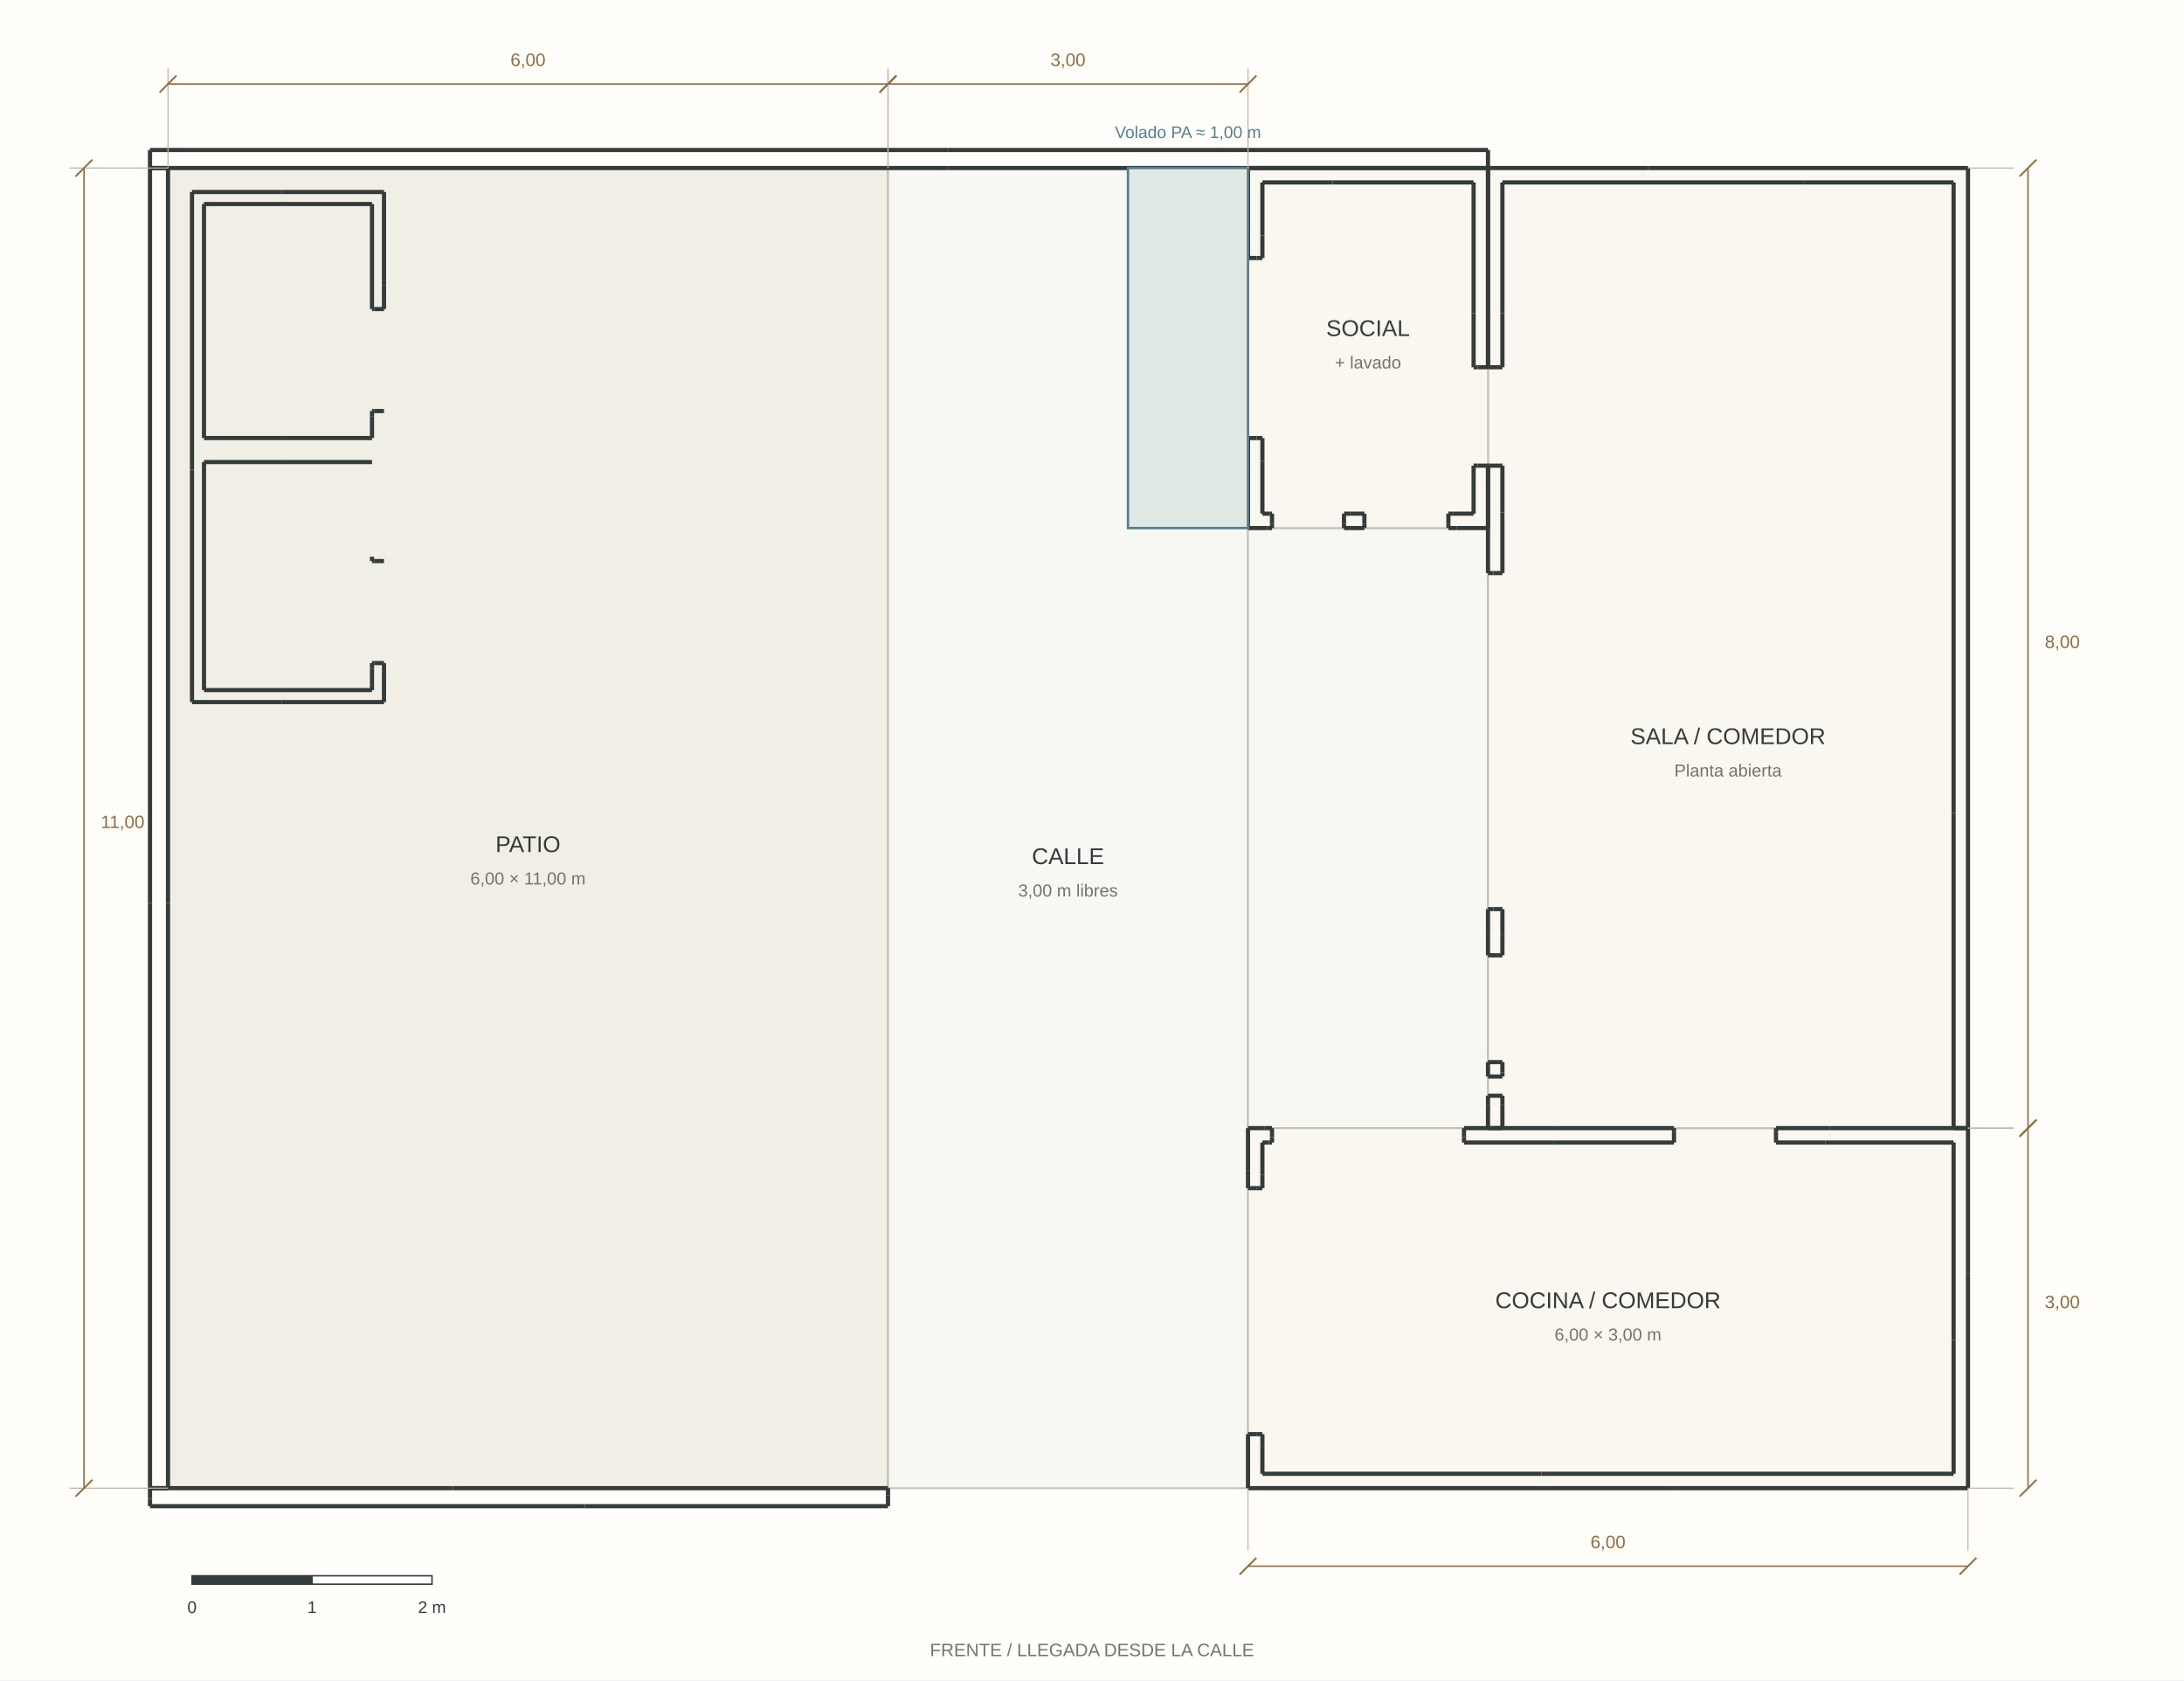
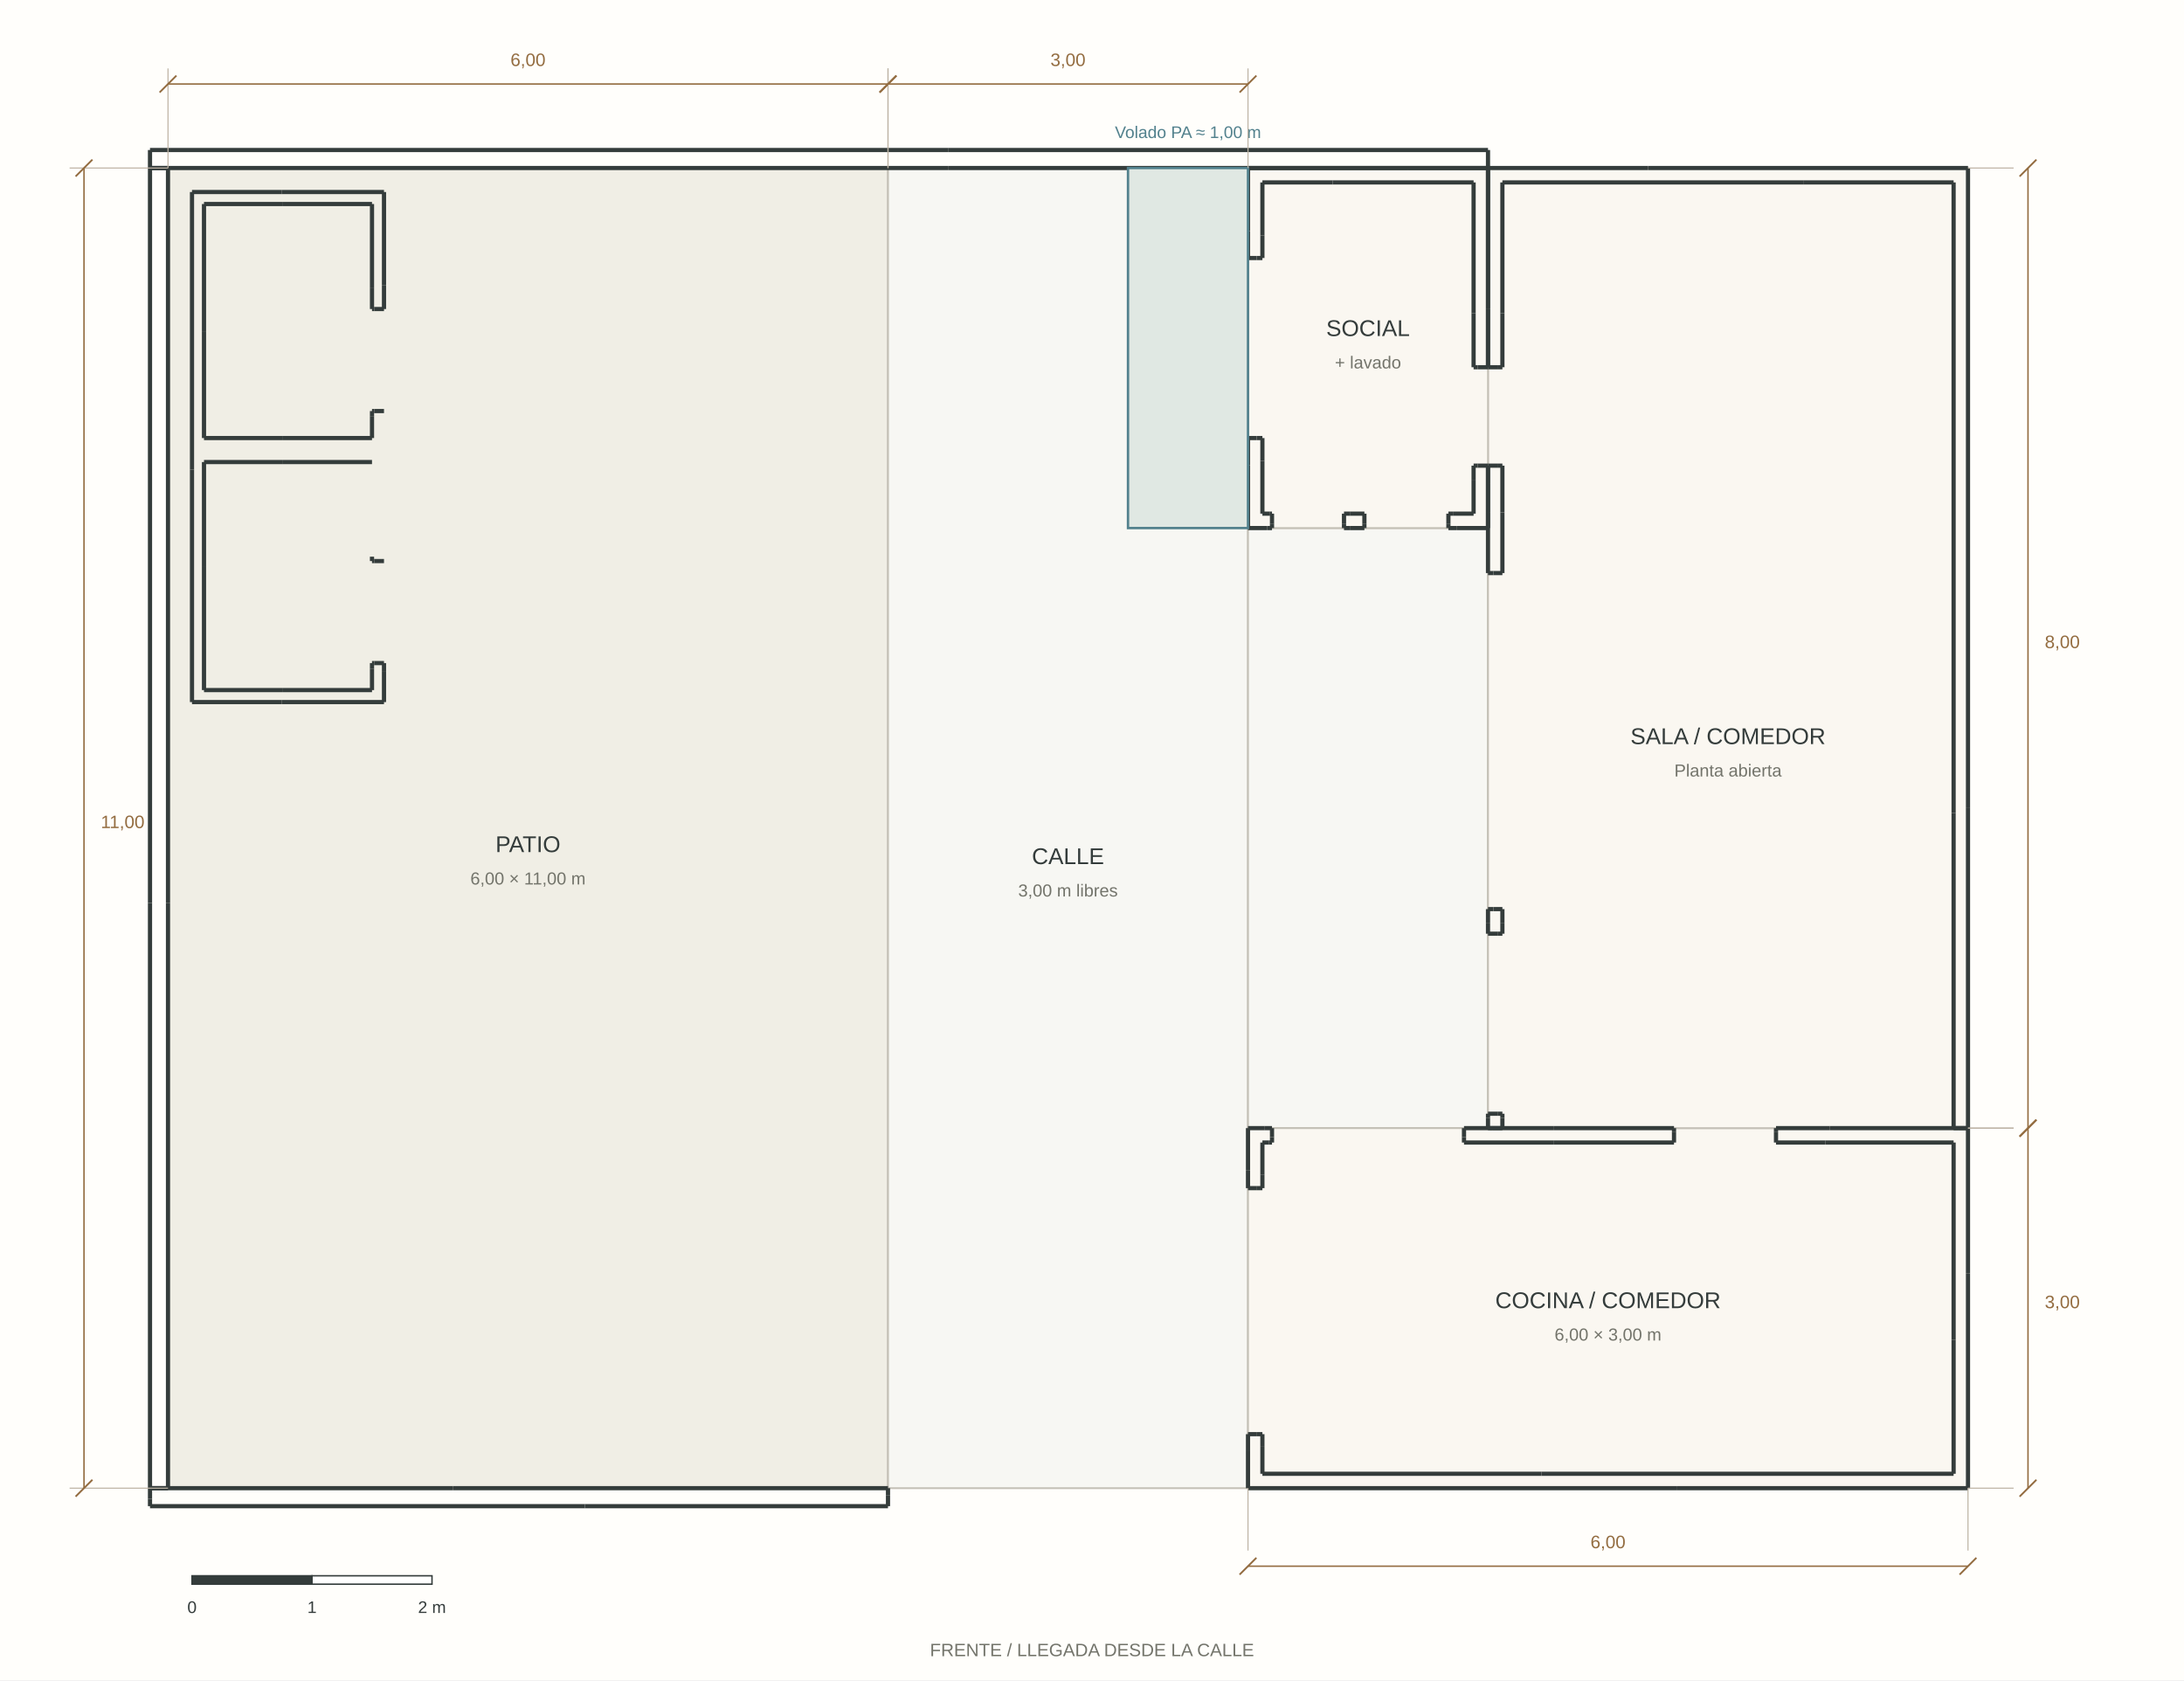
<svg xmlns="http://www.w3.org/2000/svg" viewBox="0 0 1456.0 1120.0" role="img" aria-label="Conjunto y medidas generales">
  <rect width="100%" height="100%" fill="#fffefb" />
  <polygon points="112.0,992.0 592.0,992.0 592.0,112.0 112.0,112.0" fill="#f0eee5" stroke="#c4c0b6" stroke-width="1.2" />
  <polygon points="592.0,992.0 832.0,992.0 832.0,112.0 592.0,112.0" fill="#f7f7f3" stroke="#c4c0b6" stroke-width="1.2" />
  <polygon points="832.0,752.0 992.0,752.0 992.0,352.0 832.0,352.0" fill="#f7f7f3" stroke="#c4c0b6" stroke-width="1.2" />
  <polygon points="832.0,992.0 1312.0,992.0 1312.0,752.0 832.0,752.0" fill="#faf7f1" stroke="#c4c0b6" stroke-width="1.2" />
  <polygon points="992.0,752.0 1312.0,752.0 1312.0,112.0 992.0,112.0" fill="#faf7f1" stroke="#c4c0b6" stroke-width="1.2" />
  <polygon points="832.0,352.0 992.0,352.0 992.0,112.0 832.0,112.0" fill="#faf7f1" stroke="#c4c0b6" stroke-width="1.2" />
+   <polyline points="992.0,205.899 992.0,112.0" fill="none" stroke="#343c3b" stroke-width="2.8" />
+   <polyline points="992.0,244.8 992.0,205.899" fill="none" stroke="#343c3b" stroke-width="2.8" />
+   <polyline points="992.0,341.624 992.0,310.4" fill="none" stroke="#343c3b" stroke-width="2.8" />
+   <polyline points="992.0,382.0 992.0,341.624" fill="none" stroke="#343c3b" stroke-width="2.8" />
+   <polyline points="992.0,615.111 992.0,606.0" fill="none" stroke="#343c3b" stroke-width="2.8" />
+   <polyline points="992.0,745.28 992.0,742.4" fill="none" stroke="#343c3b" stroke-width="2.8" />
+   <polyline points="992.0,752.0 992.0,745.28" fill="none" stroke="#343c3b" stroke-width="2.8" />
+   <polyline points="992.0,622.4 992.0,615.111" fill="none" stroke="#343c3b" stroke-width="2.8" />
  <polyline points="995.2,752.0 992.0,752.0" fill="none" stroke="#343c3b" stroke-width="2.8" />
  <polyline points="1001.6,752.0 995.2,752.0" fill="none" stroke="#343c3b" stroke-width="2.8" />
+   <polyline points="1001.6,244.8 1001.6,208.711" fill="none" stroke="#343c3b" stroke-width="2.8" />
+   <polyline points="1001.6,208.711 1001.6,121.6" fill="none" stroke="#343c3b" stroke-width="2.8" />
+   <polyline points="1001.6,341.624 1001.6,310.4" fill="none" stroke="#343c3b" stroke-width="2.8" />
+   <polyline points="1001.6,382.0 1001.6,341.624" fill="none" stroke="#343c3b" stroke-width="2.8" />
+   <polyline points="1001.6,615.111 1001.6,606.0" fill="none" stroke="#343c3b" stroke-width="2.8" />
+   <polyline points="1001.6,745.28 1001.6,742.4" fill="none" stroke="#343c3b" stroke-width="2.8" />
+   <polyline points="1001.6,752.0 1001.6,745.28" fill="none" stroke="#343c3b" stroke-width="2.8" />
+   <polyline points="1001.6,622.4 1001.6,615.111" fill="none" stroke="#343c3b" stroke-width="2.8" />
  <polyline points="1302.4,121.6 1202.133,121.6" fill="none" stroke="#343c3b" stroke-width="2.8" />
  <polyline points="1202.133,121.6 1001.6,121.6" fill="none" stroke="#343c3b" stroke-width="2.8" />
-   <polyline points="1001.6,708.0 998.72,708.0" fill="none" stroke="#343c3b" stroke-width="2.8" />
-   <polyline points="998.72,708.0 992.0,708.0" fill="none" stroke="#343c3b" stroke-width="2.8" />
-   <polyline points="1001.6,636.8 998.72,636.8" fill="none" stroke="#343c3b" stroke-width="2.8" />
-   <polyline points="998.72,636.8 992.0,636.8" fill="none" stroke="#343c3b" stroke-width="2.8" />
-   <polyline points="1001.6,310.4 998.788,310.4" fill="none" stroke="#343c3b" stroke-width="2.8" />
-   <polyline points="998.788,310.4 992.0,310.4" fill="none" stroke="#343c3b" stroke-width="2.8" />
-   <polyline points="1001.6,244.8 998.788,244.8" fill="none" stroke="#343c3b" stroke-width="2.8" />
-   <polyline points="998.788,244.8 992.0,244.8" fill="none" stroke="#343c3b" stroke-width="2.8" />
-   <polyline points="992.0,112.0 1098.667,112.0" fill="none" stroke="#343c3b" stroke-width="2.8" />
-   <polyline points="1312.0,112.0 1098.667,112.0" fill="none" stroke="#343c3b" stroke-width="2.8" />
  <polyline points="1302.4,752.0 1302.4,541.867" fill="none" stroke="#343c3b" stroke-width="2.8" />
  <polyline points="1302.4,541.867 1302.4,121.6" fill="none" stroke="#343c3b" stroke-width="2.8" />
  <polyline points="1305.6,752.0 1302.4,752.0" fill="none" stroke="#343c3b" stroke-width="2.8" />
  <polyline points="1312.0,752.0 1305.6,752.0" fill="none" stroke="#343c3b" stroke-width="2.8" />
  <polyline points="1312.0,752.0 1312.0,538.667" fill="none" stroke="#343c3b" stroke-width="2.8" />
  <polyline points="1312.0,538.667 1312.0,112.0" fill="none" stroke="#343c3b" stroke-width="2.8" />
-   <polyline points="1001.6,244.8 1001.6,208.711" fill="none" stroke="#343c3b" stroke-width="2.8" />
-   <polyline points="1001.6,208.711 1001.6,121.6" fill="none" stroke="#343c3b" stroke-width="2.8" />
-   <polyline points="1001.6,341.624 1001.6,310.4" fill="none" stroke="#343c3b" stroke-width="2.8" />
-   <polyline points="1001.6,382.0 1001.6,341.624" fill="none" stroke="#343c3b" stroke-width="2.8" />
-   <polyline points="1001.6,623.111 1001.6,606.0" fill="none" stroke="#343c3b" stroke-width="2.8" />
-   <polyline points="1001.6,736.25 1001.6,730.4" fill="none" stroke="#343c3b" stroke-width="2.8" />
-   <polyline points="1001.6,752.0 1001.6,736.25" fill="none" stroke="#343c3b" stroke-width="2.8" />
-   <polyline points="1001.6,708.0 1001.6,715.0" fill="none" stroke="#343c3b" stroke-width="2.8" />
-   <polyline points="1001.6,715.0 1001.6,717.6" fill="none" stroke="#343c3b" stroke-width="2.8" />
-   <polyline points="1001.6,636.8 1001.6,623.111" fill="none" stroke="#343c3b" stroke-width="2.8" />
+   <polyline points="992.0,112.0 1098.667,112.0" fill="none" stroke="#343c3b" stroke-width="2.8" />
+   <polyline points="1312.0,112.0 1098.667,112.0" fill="none" stroke="#343c3b" stroke-width="2.8" />
+   <polyline points="1001.6,742.4 998.72,742.4" fill="none" stroke="#343c3b" stroke-width="2.8" />
+   <polyline points="998.72,742.4 992.0,742.4" fill="none" stroke="#343c3b" stroke-width="2.8" />
+   <polyline points="1001.6,622.4 998.72,622.4" fill="none" stroke="#343c3b" stroke-width="2.8" />
+   <polyline points="998.72,622.4 992.0,622.4" fill="none" stroke="#343c3b" stroke-width="2.8" />
+   <polyline points="1001.6,310.4 998.788,310.4" fill="none" stroke="#343c3b" stroke-width="2.8" />
+   <polyline points="998.788,310.4 992.0,310.4" fill="none" stroke="#343c3b" stroke-width="2.8" />
+   <polyline points="1001.6,244.8 998.788,244.8" fill="none" stroke="#343c3b" stroke-width="2.8" />
+   <polyline points="998.788,244.8 992.0,244.8" fill="none" stroke="#343c3b" stroke-width="2.8" />
  <polyline points="995.6,382.0 992.0,382.0" fill="none" stroke="#343c3b" stroke-width="2.8" />
  <polyline points="1001.6,382.0 995.6,382.0" fill="none" stroke="#343c3b" stroke-width="2.8" />
  <polyline points="995.6,606.0 992.0,606.0" fill="none" stroke="#343c3b" stroke-width="2.8" />
  <polyline points="1001.6,606.0 995.6,606.0" fill="none" stroke="#343c3b" stroke-width="2.8" />
-   <polyline points="1001.6,717.6 998.796,717.6" fill="none" stroke="#343c3b" stroke-width="2.8" />
-   <polyline points="998.796,717.6 992.0,717.6" fill="none" stroke="#343c3b" stroke-width="2.8" />
-   <polyline points="1001.6,730.4 998.796,730.4" fill="none" stroke="#343c3b" stroke-width="2.8" />
-   <polyline points="998.796,730.4 992.0,730.4" fill="none" stroke="#343c3b" stroke-width="2.8" />
-   <polyline points="992.0,205.899 992.0,112.0" fill="none" stroke="#343c3b" stroke-width="2.8" />
-   <polyline points="992.0,244.8 992.0,205.899" fill="none" stroke="#343c3b" stroke-width="2.8" />
-   <polyline points="992.0,341.624 992.0,310.4" fill="none" stroke="#343c3b" stroke-width="2.8" />
-   <polyline points="992.0,382.0 992.0,341.624" fill="none" stroke="#343c3b" stroke-width="2.8" />
-   <polyline points="992.0,623.111 992.0,606.0" fill="none" stroke="#343c3b" stroke-width="2.8" />
-   <polyline points="992.0,736.25 992.0,730.4" fill="none" stroke="#343c3b" stroke-width="2.8" />
-   <polyline points="992.0,752.0 992.0,736.25" fill="none" stroke="#343c3b" stroke-width="2.8" />
-   <polyline points="992.0,636.8 992.0,623.111" fill="none" stroke="#343c3b" stroke-width="2.8" />
-   <polyline points="992.0,708.0 992.0,711.097" fill="none" stroke="#343c3b" stroke-width="2.8" />
-   <polyline points="992.0,711.097 992.0,717.6" fill="none" stroke="#343c3b" stroke-width="2.8" />
  <polyline points="832.0,780.0 832.0,752.0" fill="none" stroke="#343c3b" stroke-width="2.8" />
  <polyline points="832.0,792.0 832.0,780.0" fill="none" stroke="#343c3b" stroke-width="2.8" />
  <polyline points="832.0,966.8 832.0,956.0" fill="none" stroke="#343c3b" stroke-width="2.8" />
  <polyline points="832.0,992.0 832.0,966.8" fill="none" stroke="#343c3b" stroke-width="2.8" />
  <polyline points="1312.0,992.0 1118.154,992.0" fill="none" stroke="#343c3b" stroke-width="2.8" />
  <polyline points="1118.154,992.0 832.0,992.0" fill="none" stroke="#343c3b" stroke-width="2.8" />
  <polyline points="848.0,752.0 843.2,752.0" fill="none" stroke="#343c3b" stroke-width="2.8" />
  <polyline points="843.2,752.0 832.0,752.0" fill="none" stroke="#343c3b" stroke-width="2.8" />
  <polyline points="1036.0,752.0 976.0,752.0" fill="none" stroke="#343c3b" stroke-width="2.8" />
  <polyline points="1116.0,752.0 1036.0,752.0" fill="none" stroke="#343c3b" stroke-width="2.8" />
  <polyline points="1219.721,752.0 1184.0,752.0" fill="none" stroke="#343c3b" stroke-width="2.8" />
  <polyline points="1312.0,752.0 1219.721,752.0" fill="none" stroke="#343c3b" stroke-width="2.8" />
  <polyline points="838.0,792.0 832.0,792.0" fill="none" stroke="#343c3b" stroke-width="2.8" />
  <polyline points="841.6,792.0 838.0,792.0" fill="none" stroke="#343c3b" stroke-width="2.8" />
  <polyline points="838.0,956.0 832.0,956.0" fill="none" stroke="#343c3b" stroke-width="2.8" />
  <polyline points="841.6,956.0 838.0,956.0" fill="none" stroke="#343c3b" stroke-width="2.8" />
  <polyline points="1312.0,752.0 1312.0,848.923" fill="none" stroke="#343c3b" stroke-width="2.8" />
  <polyline points="1312.0,992.0 1312.0,848.923" fill="none" stroke="#343c3b" stroke-width="2.8" />
  <polyline points="841.6,982.4 1027.692,982.4" fill="none" stroke="#343c3b" stroke-width="2.8" />
  <polyline points="1302.4,982.4 1027.692,982.4" fill="none" stroke="#343c3b" stroke-width="2.8" />
  <polyline points="1302.4,982.4 1302.4,893.231" fill="none" stroke="#343c3b" stroke-width="2.8" />
  <polyline points="1302.4,893.231 1302.4,761.6" fill="none" stroke="#343c3b" stroke-width="2.8" />
  <polyline points="846.08,761.6 848.0,761.6" fill="none" stroke="#343c3b" stroke-width="2.8" />
  <polyline points="846.08,761.6 841.6,761.6" fill="none" stroke="#343c3b" stroke-width="2.8" />
  <polyline points="1036.0,761.6 976.0,761.6" fill="none" stroke="#343c3b" stroke-width="2.8" />
  <polyline points="1116.0,761.6 1036.0,761.6" fill="none" stroke="#343c3b" stroke-width="2.8" />
  <polyline points="1217.042,761.6 1184.0,761.6" fill="none" stroke="#343c3b" stroke-width="2.8" />
  <polyline points="1302.4,761.6 1217.042,761.6" fill="none" stroke="#343c3b" stroke-width="2.8" />
  <polyline points="841.6,782.88 841.6,761.6" fill="none" stroke="#343c3b" stroke-width="2.8" />
  <polyline points="841.6,792.0 841.6,782.88" fill="none" stroke="#343c3b" stroke-width="2.8" />
  <polyline points="841.6,963.92 841.6,956.0" fill="none" stroke="#343c3b" stroke-width="2.8" />
  <polyline points="841.6,982.4 841.6,963.92" fill="none" stroke="#343c3b" stroke-width="2.8" />
  <polyline points="1116.0,754.679 1116.0,752.0" fill="none" stroke="#343c3b" stroke-width="2.8" />
  <polyline points="1116.0,761.6 1116.0,754.679" fill="none" stroke="#343c3b" stroke-width="2.8" />
  <polyline points="1184.0,754.679 1184.0,752.0" fill="none" stroke="#343c3b" stroke-width="2.8" />
  <polyline points="1184.0,761.6 1184.0,754.679" fill="none" stroke="#343c3b" stroke-width="2.8" />
  <polyline points="976.0,758.0 976.0,752.0" fill="none" stroke="#343c3b" stroke-width="2.8" />
  <polyline points="976.0,761.6 976.0,758.0" fill="none" stroke="#343c3b" stroke-width="2.8" />
  <polyline points="848.0,758.0 848.0,752.0" fill="none" stroke="#343c3b" stroke-width="2.8" />
  <polyline points="848.0,761.6 848.0,758.0" fill="none" stroke="#343c3b" stroke-width="2.8" />
  <polyline points="844.727,352.0 848.0,352.0" fill="none" stroke="#343c3b" stroke-width="2.8" />
  <polyline points="844.727,352.0 832.0,352.0" fill="none" stroke="#343c3b" stroke-width="2.8" />
  <polyline points="900.295,352.0 896.0,352.0" fill="none" stroke="#343c3b" stroke-width="2.8" />
  <polyline points="909.6,352.0 900.295,352.0" fill="none" stroke="#343c3b" stroke-width="2.8" />
  <polyline points="971.0,352.0 965.6,352.0" fill="none" stroke="#343c3b" stroke-width="2.8" />
  <polyline points="992.0,352.0 971.0,352.0" fill="none" stroke="#343c3b" stroke-width="2.8" />
  <polyline points="992.0,244.8 992.0,205.899" fill="none" stroke="#343c3b" stroke-width="2.8" />
  <polyline points="992.0,205.899 992.0,112.0" fill="none" stroke="#343c3b" stroke-width="2.8" />
  <polyline points="992.0,322.586 992.0,310.4" fill="none" stroke="#343c3b" stroke-width="2.8" />
  <polyline points="992.0,352.0 992.0,322.586" fill="none" stroke="#343c3b" stroke-width="2.8" />
  <polyline points="832.0,154.0 832.0,112.0" fill="none" stroke="#343c3b" stroke-width="2.8" />
  <polyline points="832.0,172.0 832.0,154.0" fill="none" stroke="#343c3b" stroke-width="2.8" />
  <polyline points="832.0,310.0 832.0,292.0" fill="none" stroke="#343c3b" stroke-width="2.8" />
  <polyline points="832.0,352.0 832.0,310.0" fill="none" stroke="#343c3b" stroke-width="2.8" />
  <polyline points="848.0,348.968 848.0,342.4" fill="none" stroke="#343c3b" stroke-width="2.8" />
  <polyline points="848.0,352.0 848.0,348.968" fill="none" stroke="#343c3b" stroke-width="2.8" />
  <polyline points="896.0,348.968 896.0,342.4" fill="none" stroke="#343c3b" stroke-width="2.8" />
  <polyline points="896.0,352.0 896.0,348.968" fill="none" stroke="#343c3b" stroke-width="2.8" />
  <polyline points="965.6,348.968 965.6,342.4" fill="none" stroke="#343c3b" stroke-width="2.8" />
  <polyline points="965.6,352.0 965.6,348.968" fill="none" stroke="#343c3b" stroke-width="2.8" />
  <polyline points="909.6,348.968 909.6,342.4" fill="none" stroke="#343c3b" stroke-width="2.8" />
  <polyline points="909.6,352.0 909.6,348.968" fill="none" stroke="#343c3b" stroke-width="2.8" />
  <polyline points="992.0,112.0 938.667,112.0" fill="none" stroke="#343c3b" stroke-width="2.8" />
  <polyline points="938.667,112.0 832.0,112.0" fill="none" stroke="#343c3b" stroke-width="2.8" />
  <polyline points="985.212,244.8 982.4,244.8" fill="none" stroke="#343c3b" stroke-width="2.8" />
  <polyline points="992.0,244.8 985.212,244.8" fill="none" stroke="#343c3b" stroke-width="2.8" />
  <polyline points="982.4,244.8 982.4,208.711" fill="none" stroke="#343c3b" stroke-width="2.8" />
  <polyline points="982.4,208.711 982.4,121.6" fill="none" stroke="#343c3b" stroke-width="2.8" />
  <polyline points="982.4,319.774 982.4,310.4" fill="none" stroke="#343c3b" stroke-width="2.8" />
  <polyline points="982.4,342.4 982.4,319.774" fill="none" stroke="#343c3b" stroke-width="2.8" />
  <polyline points="888.533,121.6 841.6,121.6" fill="none" stroke="#343c3b" stroke-width="2.8" />
  <polyline points="982.4,121.6 888.533,121.6" fill="none" stroke="#343c3b" stroke-width="2.8" />
  <polyline points="841.6,156.88 841.6,121.6" fill="none" stroke="#343c3b" stroke-width="2.8" />
  <polyline points="841.6,172.0 841.6,156.88" fill="none" stroke="#343c3b" stroke-width="2.8" />
  <polyline points="841.6,307.12 841.6,292.0" fill="none" stroke="#343c3b" stroke-width="2.8" />
  <polyline points="841.6,342.4 841.6,307.12" fill="none" stroke="#343c3b" stroke-width="2.8" />
  <polyline points="848.0,342.4 846.691,342.4" fill="none" stroke="#343c3b" stroke-width="2.8" />
  <polyline points="846.691,342.4 841.6,342.4" fill="none" stroke="#343c3b" stroke-width="2.8" />
  <polyline points="900.295,342.4 896.0,342.4" fill="none" stroke="#343c3b" stroke-width="2.8" />
  <polyline points="909.6,342.4 900.295,342.4" fill="none" stroke="#343c3b" stroke-width="2.8" />
  <polyline points="969.036,342.4 965.6,342.4" fill="none" stroke="#343c3b" stroke-width="2.8" />
  <polyline points="982.4,342.4 969.036,342.4" fill="none" stroke="#343c3b" stroke-width="2.8" />
  <polyline points="985.212,310.4 982.4,310.4" fill="none" stroke="#343c3b" stroke-width="2.8" />
  <polyline points="992.0,310.4 985.212,310.4" fill="none" stroke="#343c3b" stroke-width="2.8" />
  <polyline points="837.76,172.0 832.0,172.0" fill="none" stroke="#343c3b" stroke-width="2.8" />
  <polyline points="841.6,172.0 837.76,172.0" fill="none" stroke="#343c3b" stroke-width="2.8" />
  <polyline points="837.76,292.0 832.0,292.0" fill="none" stroke="#343c3b" stroke-width="2.8" />
  <polyline points="841.6,292.0 837.76,292.0" fill="none" stroke="#343c3b" stroke-width="2.8" />
  <polyline points="256.0,206.0 256.0,190.02" fill="none" stroke="#343c3b" stroke-width="2.8" />
  <polyline points="256.0,190.02 256.0,128.0" fill="none" stroke="#343c3b" stroke-width="2.8" />
  <polyline points="256.0,447.327 256.0,442.0" fill="none" stroke="#343c3b" stroke-width="2.8" />
  <polyline points="256.0,468.0 256.0,447.327" fill="none" stroke="#343c3b" stroke-width="2.8" />
  <polyline points="187.697,468.0 128.0,468.0" fill="none" stroke="#343c3b" stroke-width="2.8" />
  <polyline points="256.0,468.0 187.697,468.0" fill="none" stroke="#343c3b" stroke-width="2.8" />
  <polyline points="256.0,128.0 187.697,128.0" fill="none" stroke="#343c3b" stroke-width="2.8" />
  <polyline points="187.697,128.0 128.0,128.0" fill="none" stroke="#343c3b" stroke-width="2.8" />
  <polyline points="128.0,468.0 128.0,312.979" fill="none" stroke="#343c3b" stroke-width="2.8" />
  <polyline points="128.0,312.979 128.0,128.0" fill="none" stroke="#343c3b" stroke-width="2.8" />
  <polyline points="248.0,292.0 188.16,292.0" fill="none" stroke="#343c3b" stroke-width="2.8" />
  <polyline points="188.16,292.0 136.0,292.0" fill="none" stroke="#343c3b" stroke-width="2.8" />
  <polyline points="248.0,191.659 248.0,136.0" fill="none" stroke="#343c3b" stroke-width="2.8" />
  <polyline points="248.0,206.0 248.0,191.659" fill="none" stroke="#343c3b" stroke-width="2.8" />
  <polyline points="248.0,277.688 248.0,274.0" fill="none" stroke="#343c3b" stroke-width="2.8" />
  <polyline points="248.0,292.0 248.0,277.688" fill="none" stroke="#343c3b" stroke-width="2.8" />
  <polyline points="188.16,136.0 136.0,136.0" fill="none" stroke="#343c3b" stroke-width="2.8" />
  <polyline points="248.0,136.0 188.16,136.0" fill="none" stroke="#343c3b" stroke-width="2.8" />
  <polyline points="136.0,220.773 136.0,136.0" fill="none" stroke="#343c3b" stroke-width="2.8" />
  <polyline points="136.0,292.0 136.0,220.773" fill="none" stroke="#343c3b" stroke-width="2.8" />
  <polyline points="248.0,460.0 188.16,460.0" fill="none" stroke="#343c3b" stroke-width="2.8" />
  <polyline points="188.16,460.0 136.0,460.0" fill="none" stroke="#343c3b" stroke-width="2.8" />
  <polyline points="248.0,445.688 248.0,442.0" fill="none" stroke="#343c3b" stroke-width="2.8" />
  <polyline points="248.0,460.0 248.0,445.688" fill="none" stroke="#343c3b" stroke-width="2.8" />
  <polyline points="248.0,374.0 248.0,371.076" fill="none" stroke="#343c3b" stroke-width="2.8" />
  <polyline points="136.0,460.0 136.0,377.401" fill="none" stroke="#343c3b" stroke-width="2.8" />
  <polyline points="136.0,377.401 136.0,308.0" fill="none" stroke="#343c3b" stroke-width="2.8" />
  <polyline points="188.16,308.0 136.0,308.0" fill="none" stroke="#343c3b" stroke-width="2.8" />
  <polyline points="248.0,308.0 188.16,308.0" fill="none" stroke="#343c3b" stroke-width="2.8" />
  <polyline points="249.639,206.0 248.0,206.0" fill="none" stroke="#343c3b" stroke-width="2.8" />
  <polyline points="256.0,206.0 249.639,206.0" fill="none" stroke="#343c3b" stroke-width="2.8" />
  <polyline points="249.639,274.0 248.0,274.0" fill="none" stroke="#343c3b" stroke-width="2.8" />
  <polyline points="256.0,274.0 249.639,274.0" fill="none" stroke="#343c3b" stroke-width="2.8" />
  <polyline points="249.639,442.0 248.0,442.0" fill="none" stroke="#343c3b" stroke-width="2.8" />
  <polyline points="256.0,442.0 249.639,442.0" fill="none" stroke="#343c3b" stroke-width="2.8" />
  <polyline points="249.639,374.0 248.0,374.0" fill="none" stroke="#343c3b" stroke-width="2.8" />
  <polyline points="256.0,374.0 249.639,374.0" fill="none" stroke="#343c3b" stroke-width="2.8" />
  <polyline points="100.0,992.0 100.0,601.867" fill="none" stroke="#343c3b" stroke-width="2.8" />
  <polyline points="100.0,601.867 100.0,112.0" fill="none" stroke="#343c3b" stroke-width="2.8" />
  <polyline points="112.0,992.0 112.0,601.867" fill="none" stroke="#343c3b" stroke-width="2.8" />
  <polyline points="112.0,601.867 112.0,112.0" fill="none" stroke="#343c3b" stroke-width="2.8" />
  <polyline points="112.0,992.0 106.68,992.0" fill="none" stroke="#343c3b" stroke-width="2.8" />
  <polyline points="106.68,992.0 100.0,992.0" fill="none" stroke="#343c3b" stroke-width="2.8" />
  <polyline points="112.0,112.0 106.68,112.0" fill="none" stroke="#343c3b" stroke-width="2.8" />
  <polyline points="106.68,112.0 100.0,112.0" fill="none" stroke="#343c3b" stroke-width="2.8" />
  <polyline points="100.0,112.0 100.0,107.157" fill="none" stroke="#343c3b" stroke-width="2.8" />
  <polyline points="100.0,107.157 100.0,100.0" fill="none" stroke="#343c3b" stroke-width="2.8" />
  <polyline points="992.0,112.0 992.0,107.157" fill="none" stroke="#343c3b" stroke-width="2.8" />
  <polyline points="992.0,107.157 992.0,100.0" fill="none" stroke="#343c3b" stroke-width="2.8" />
  <polyline points="992.0,112.0 632.014,112.0" fill="none" stroke="#343c3b" stroke-width="2.8" />
  <polyline points="632.014,112.0 100.0,112.0" fill="none" stroke="#343c3b" stroke-width="2.8" />
  <polyline points="992.0,100.0 632.014,100.0" fill="none" stroke="#343c3b" stroke-width="2.8" />
  <polyline points="632.014,100.0 100.0,100.0" fill="none" stroke="#343c3b" stroke-width="2.8" />
  <polyline points="592.0,1004.0 389.929,1004.0" fill="none" stroke="#343c3b" stroke-width="2.8" />
  <polyline points="389.929,1004.0 100.0,1004.0" fill="none" stroke="#343c3b" stroke-width="2.8" />
  <polyline points="592.0,992.0 592.0,996.929" fill="none" stroke="#343c3b" stroke-width="2.8" />
  <polyline points="592.0,996.929 592.0,1004.0" fill="none" stroke="#343c3b" stroke-width="2.8" />
  <polyline points="100.0,992.0 302.071,992.0" fill="none" stroke="#343c3b" stroke-width="2.8" />
  <polyline points="302.071,992.0 592.0,992.0" fill="none" stroke="#343c3b" stroke-width="2.8" />
  <polyline points="100.0,1004.0 100.0,999.071" fill="none" stroke="#343c3b" stroke-width="2.8" />
  <polyline points="100.0,999.071 100.0,992.0" fill="none" stroke="#343c3b" stroke-width="2.8" />
  <polygon points="752.0,352.0 832.0,352.0 832.0,112.0 752.0,112.0" fill="#e0e8e3" stroke="#52818d" stroke-width="1.6" />
  <text x="352.0" y="568.0" font-family="Arial,sans-serif" font-size="15.2" fill="#343c3b" text-anchor="middle">PATIO</text>
  <text x="352.0" y="589.6" font-family="Arial,sans-serif" font-size="11.6" fill="#73746b" text-anchor="middle">6,00 × 11,00 m</text>
  <text x="712.0" y="576.0" font-family="Arial,sans-serif" font-size="15.2" fill="#343c3b" text-anchor="middle">CALLE</text>
  <text x="712.0" y="597.6" font-family="Arial,sans-serif" font-size="11.6" fill="#73746b" text-anchor="middle">3,00 m libres</text>
  <text x="1072.0" y="872.0" font-family="Arial,sans-serif" font-size="15.2" fill="#343c3b" text-anchor="middle">COCINA / COMEDOR</text>
  <text x="1072.0" y="893.6" font-family="Arial,sans-serif" font-size="11.6" fill="#73746b" text-anchor="middle">6,00 × 3,00 m</text>
  <text x="1152.0" y="496.0" font-family="Arial,sans-serif" font-size="15.2" fill="#343c3b" text-anchor="middle">SALA / COMEDOR</text>
  <text x="1152.0" y="517.6" font-family="Arial,sans-serif" font-size="11.6" fill="#73746b" text-anchor="middle">Planta abierta</text>
  <text x="912.0" y="224.0" font-family="Arial,sans-serif" font-size="15.2" fill="#343c3b" text-anchor="middle">SOCIAL</text>
  <text x="912.0" y="245.6" font-family="Arial,sans-serif" font-size="11.6" fill="#73746b" text-anchor="middle">+ lavado</text>
  <text x="792.0" y="92.0" font-family="Arial,sans-serif" font-size="11.2" fill="#52818d" text-anchor="middle">Volado PA ≈ 1,00 m</text>
  <polyline points="112.0,112.0 112.0,45.6" fill="none" stroke="#bdb3a4" stroke-width="0.72" data-plan-dimensions="true" />
  <polyline points="592.0,112.0 592.0,45.6" fill="none" stroke="#bdb3a4" stroke-width="0.72" data-plan-dimensions="true" />
  <polyline points="112.0,56.0 592.0,56.0" fill="none" stroke="#936c40" stroke-width="0.96" data-plan-dimensions="true" />
  <polyline points="106.4,61.6 117.6,50.4" fill="none" stroke="#936c40" stroke-width="1.2" data-plan-dimensions="true" />
  <polyline points="586.4,61.6 597.6,50.4" fill="none" stroke="#936c40" stroke-width="1.2" data-plan-dimensions="true" />
  <text x="352.0" y="44.0" font-family="Arial,sans-serif" font-size="12.0" fill="#936c40" text-anchor="middle" data-plan-dimensions="true">6,00</text>
  <polyline points="592.0,112.0 592.0,45.6" fill="none" stroke="#bdb3a4" stroke-width="0.72" data-plan-dimensions="true" />
  <polyline points="832.0,112.0 832.0,45.6" fill="none" stroke="#bdb3a4" stroke-width="0.72" data-plan-dimensions="true" />
  <polyline points="592.0,56.0 832.0,56.0" fill="none" stroke="#936c40" stroke-width="0.96" data-plan-dimensions="true" />
  <polyline points="586.4,61.6 597.6,50.4" fill="none" stroke="#936c40" stroke-width="1.2" data-plan-dimensions="true" />
  <polyline points="826.4,61.6 837.6,50.4" fill="none" stroke="#936c40" stroke-width="1.2" data-plan-dimensions="true" />
  <text x="712.0" y="44.0" font-family="Arial,sans-serif" font-size="12.0" fill="#936c40" text-anchor="middle" data-plan-dimensions="true">3,00</text>
  <polyline points="832.0,992.0 832.0,1033.6" fill="none" stroke="#bdb3a4" stroke-width="0.72" data-plan-dimensions="true" />
  <polyline points="1312.0,992.0 1312.0,1033.6" fill="none" stroke="#bdb3a4" stroke-width="0.72" data-plan-dimensions="true" />
  <polyline points="832.0,1044.0 1312.0,1044.0" fill="none" stroke="#936c40" stroke-width="0.96" data-plan-dimensions="true" />
  <polyline points="826.4,1049.6 837.6,1038.4" fill="none" stroke="#936c40" stroke-width="1.2" data-plan-dimensions="true" />
  <polyline points="1306.4,1049.6 1317.6,1038.4" fill="none" stroke="#936c40" stroke-width="1.2" data-plan-dimensions="true" />
  <text x="1072.0" y="1032.0" font-family="Arial,sans-serif" font-size="12.0" fill="#936c40" text-anchor="middle" data-plan-dimensions="true">6,00</text>
  <polyline points="112.0,992.0 46.4,992.0" fill="none" stroke="#bdb3a4" stroke-width="0.72" data-plan-dimensions="true" />
  <polyline points="112.0,112.0 46.4,112.0" fill="none" stroke="#bdb3a4" stroke-width="0.72" data-plan-dimensions="true" />
  <polyline points="56.0,992.0 56.0,112.0" fill="none" stroke="#936c40" stroke-width="0.96" data-plan-dimensions="true" />
  <polyline points="50.4,997.6 61.6,986.4" fill="none" stroke="#936c40" stroke-width="1.2" data-plan-dimensions="true" />
  <polyline points="50.4,117.6 61.6,106.4" fill="none" stroke="#936c40" stroke-width="1.2" data-plan-dimensions="true" />
  <text x="67.2" y="552.0" font-family="Arial,sans-serif" font-size="12.0" fill="#936c40" text-anchor="start" data-plan-dimensions="true">11,00</text>
  <polyline points="1312.0,992.0 1342.4,992.0" fill="none" stroke="#bdb3a4" stroke-width="0.72" data-plan-dimensions="true" />
  <polyline points="1312.0,752.0 1342.4,752.0" fill="none" stroke="#bdb3a4" stroke-width="0.72" data-plan-dimensions="true" />
  <polyline points="1352.0,992.0 1352.0,752.0" fill="none" stroke="#936c40" stroke-width="0.96" data-plan-dimensions="true" />
  <polyline points="1346.4,997.6 1357.6,986.4" fill="none" stroke="#936c40" stroke-width="1.2" data-plan-dimensions="true" />
  <polyline points="1346.4,757.6 1357.6,746.4" fill="none" stroke="#936c40" stroke-width="1.2" data-plan-dimensions="true" />
  <text x="1363.2" y="872.0" font-family="Arial,sans-serif" font-size="12.0" fill="#936c40" text-anchor="start" data-plan-dimensions="true">3,00</text>
  <polyline points="1312.0,752.0 1342.4,752.0" fill="none" stroke="#bdb3a4" stroke-width="0.72" data-plan-dimensions="true" />
  <polyline points="1312.0,112.0 1342.4,112.0" fill="none" stroke="#bdb3a4" stroke-width="0.72" data-plan-dimensions="true" />
  <polyline points="1352.0,752.0 1352.0,112.0" fill="none" stroke="#936c40" stroke-width="0.96" data-plan-dimensions="true" />
  <polyline points="1346.4,757.6 1357.6,746.4" fill="none" stroke="#936c40" stroke-width="1.2" data-plan-dimensions="true" />
  <polyline points="1346.4,117.6 1357.6,106.4" fill="none" stroke="#936c40" stroke-width="1.2" data-plan-dimensions="true" />
  <text x="1363.2" y="432.0" font-family="Arial,sans-serif" font-size="12.0" fill="#936c40" text-anchor="start" data-plan-dimensions="true">8,00</text>
  <polygon points="128.0,1056.0 208.0,1056.0 208.0,1050.4 128.0,1050.4" fill="#343c3b" stroke="#343c3b" stroke-width="0.96" />
  <polygon points="208.0,1056.0 288.0,1056.0 288.0,1050.4 208.0,1050.4" fill="#ffffff" stroke="#343c3b" stroke-width="0.96" />
  <text x="128.0" y="1075.2" font-family="Arial,sans-serif" font-size="11.2" fill="#343c3b" text-anchor="middle">0</text>
  <text x="208.0" y="1075.2" font-family="Arial,sans-serif" font-size="11.2" fill="#343c3b" text-anchor="middle">1</text>
  <text x="288.0" y="1075.2" font-family="Arial,sans-serif" font-size="11.2" fill="#343c3b" text-anchor="middle">2 m</text>
  <text x="728.0" y="1104.0" font-family="Arial,sans-serif" font-size="12.0" fill="#73746b" text-anchor="middle">FRENTE / LLEGADA DESDE LA CALLE</text>
</svg>
